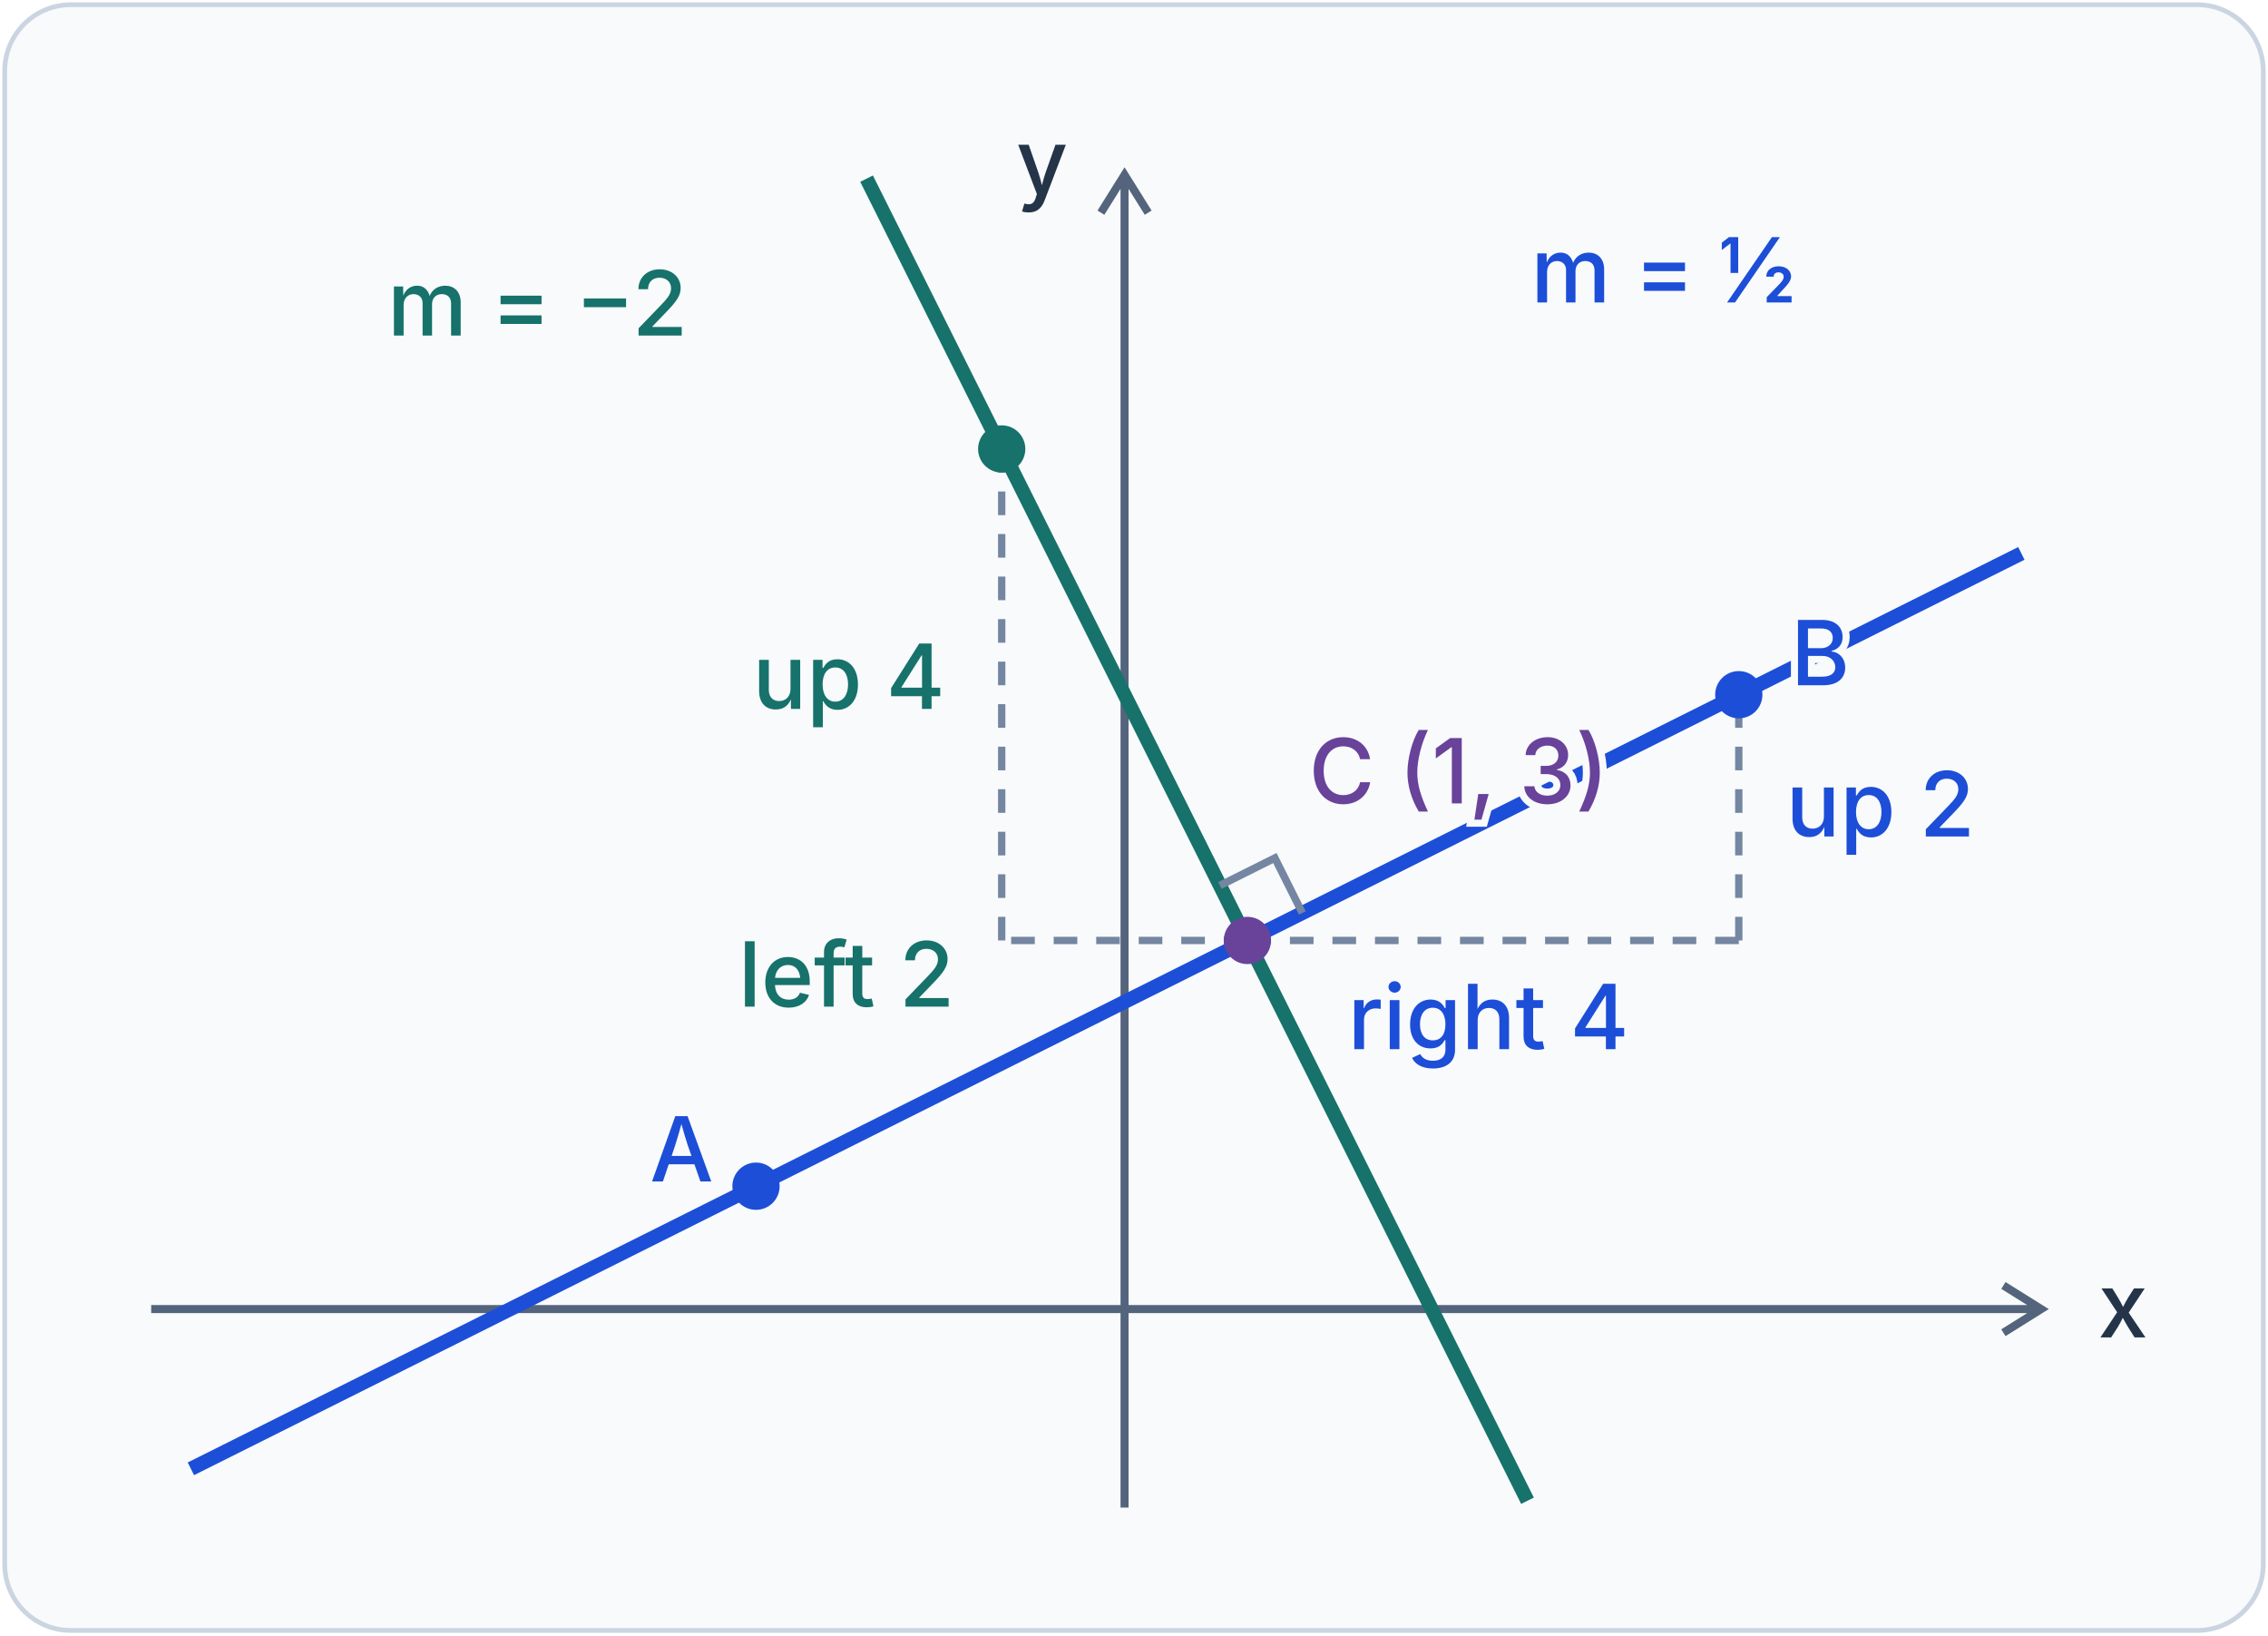
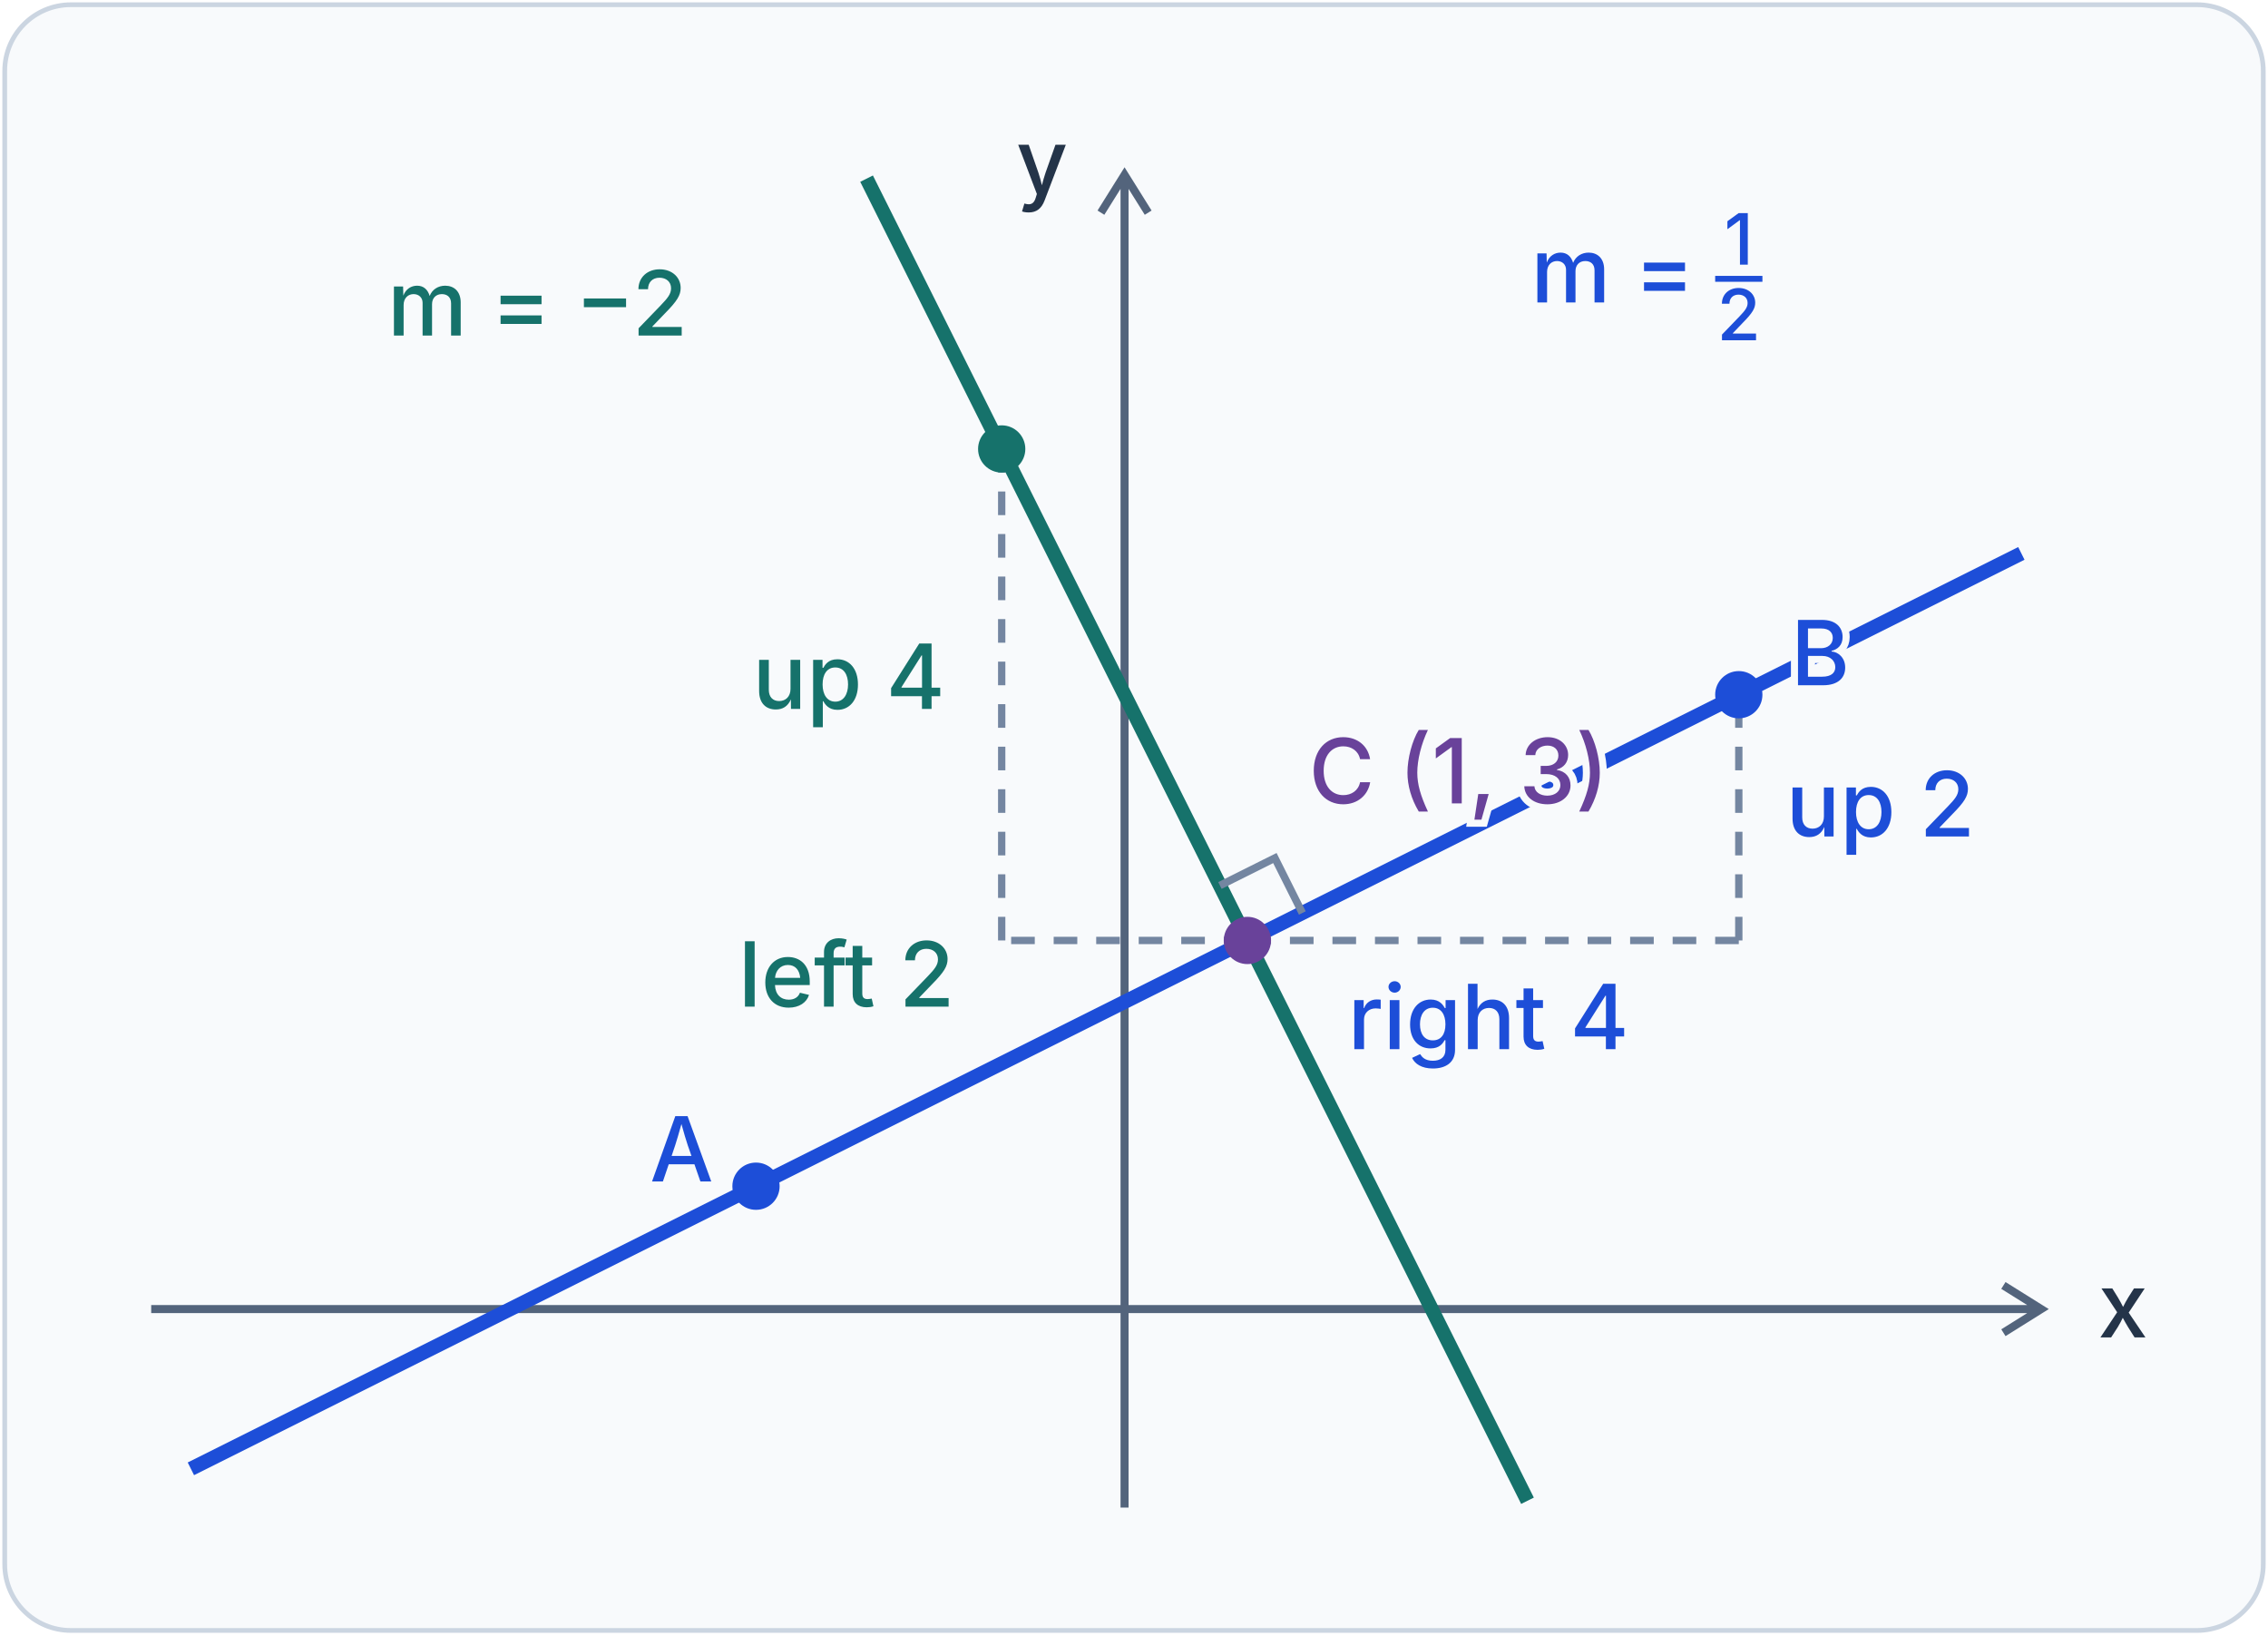
<svg xmlns="http://www.w3.org/2000/svg" width="480" height="346" viewBox="0 0 480 346" role="img" aria-labelledby="title description">
  <rect x="1" y="1" width="478" height="344" rx="14" fill="#f8fafc" stroke="#cbd5e1" />
  <g font-family="Inter, system-ui, sans-serif" font-size="19">
    <path d="M32 277H432m-8-5 8 5-8 5M238 319V37m-5 8 5-8 5 8" fill="none" stroke="#53647c" stroke-width="1.7" />
    <text x="444" y="283" text-anchor="start" fill="#243449" stroke="#f8fafc" stroke-width="3" paint-order="stroke fill" font-weight="520">x</text>
    <text x="226" y="41" text-anchor="end" fill="#243449" stroke="#f8fafc" stroke-width="3" paint-order="stroke fill" font-weight="520">y</text>
    <path d="M40.4 310.8L427.8 117.1" fill="none" stroke="#1d4ed8" stroke-width="3" />
    <path d="M183.4 37.8L323.28 317.56" fill="none" stroke="#16726b" stroke-width="3" />
    <path d="M264 199L368 199" fill="none" stroke="#7486a1" stroke-width="1.55" stroke-dasharray="5 4" />
    <path d="M368 199L368 147" fill="none" stroke="#7486a1" stroke-width="1.55" stroke-dasharray="5 4" />
    <path d="M264 199L212 199" fill="none" stroke="#7486a1" stroke-width="1.55" stroke-dasharray="5 4" />
    <path d="M212 199L212 95" fill="none" stroke="#7486a1" stroke-width="1.55" stroke-dasharray="5 4" />
    <path d="M275.628 193.186L269.814 181.559L258.186 187.372" fill="none" stroke="#7486a1" stroke-width="1.6" />
    <circle cx="264" cy="199" r="5" fill="#69429a" stroke="#69429a" stroke-width="0" />
    <circle cx="160" cy="251" r="5" fill="#1d4ed8" stroke="#1d4ed8" stroke-width="0" />
    <circle cx="368" cy="147" r="5" fill="#1d4ed8" stroke="#1d4ed8" stroke-width="0" />
    <circle cx="212" cy="95" r="5" fill="#16726b" stroke="#16726b" stroke-width="0" />
    <text x="151" y="250" text-anchor="end" fill="#1d4ed8" stroke="#f8fafc" stroke-width="3" paint-order="stroke fill" font-weight="520">A</text>
    <text x="379" y="145" text-anchor="start" fill="#1d4ed8" stroke="#f8fafc" stroke-width="3" paint-order="stroke fill" font-weight="520">B</text>
    <text x="277" y="170" text-anchor="start" fill="#69429a" stroke="#f8fafc" stroke-width="3" paint-order="stroke fill" font-weight="520">C (1, 3)</text>
    <text x="315" y="222" text-anchor="middle" fill="#1d4ed8" stroke="#f8fafc" stroke-width="3" paint-order="stroke fill" font-weight="520">right 4</text>
    <text x="378" y="177" text-anchor="start" fill="#1d4ed8" stroke="#f8fafc" stroke-width="3" paint-order="stroke fill" font-weight="520">up 2</text>
    <text x="202" y="213" text-anchor="end" fill="#16726b" stroke="#f8fafc" stroke-width="3" paint-order="stroke fill" font-weight="520">left 2</text>
    <text x="200" y="150" text-anchor="end" fill="#16726b" stroke="#f8fafc" stroke-width="3" paint-order="stroke fill" font-weight="520">up 4</text>
    <text x="82" y="71" text-anchor="start" fill="#16726b" stroke="#f8fafc" stroke-width="3" paint-order="stroke fill" font-weight="520">m = −2</text>
-     <text x="324" y="64" text-anchor="start" fill="#1d4ed8" stroke="#f8fafc" stroke-width="3" paint-order="stroke fill" font-weight="520">m = ½</text>
+     <text x="324" y="64" text-anchor="start" fill="#1d4ed8" stroke="#f8fafc" stroke-width="3" paint-order="stroke fill" font-weight="520">m =</text>
+     <g fill="#1d4ed8" font-weight="520" aria-label="1 over 2">
+       <text x="368" y="56" text-anchor="middle" font-size="15">1</text>
+       <path d="M363 59H373" fill="none" stroke="#1d4ed8" stroke-width="1.25" />
+       <text x="368" y="72" text-anchor="middle" font-size="15">2</text>
+     </g>
  </g>
</svg>
